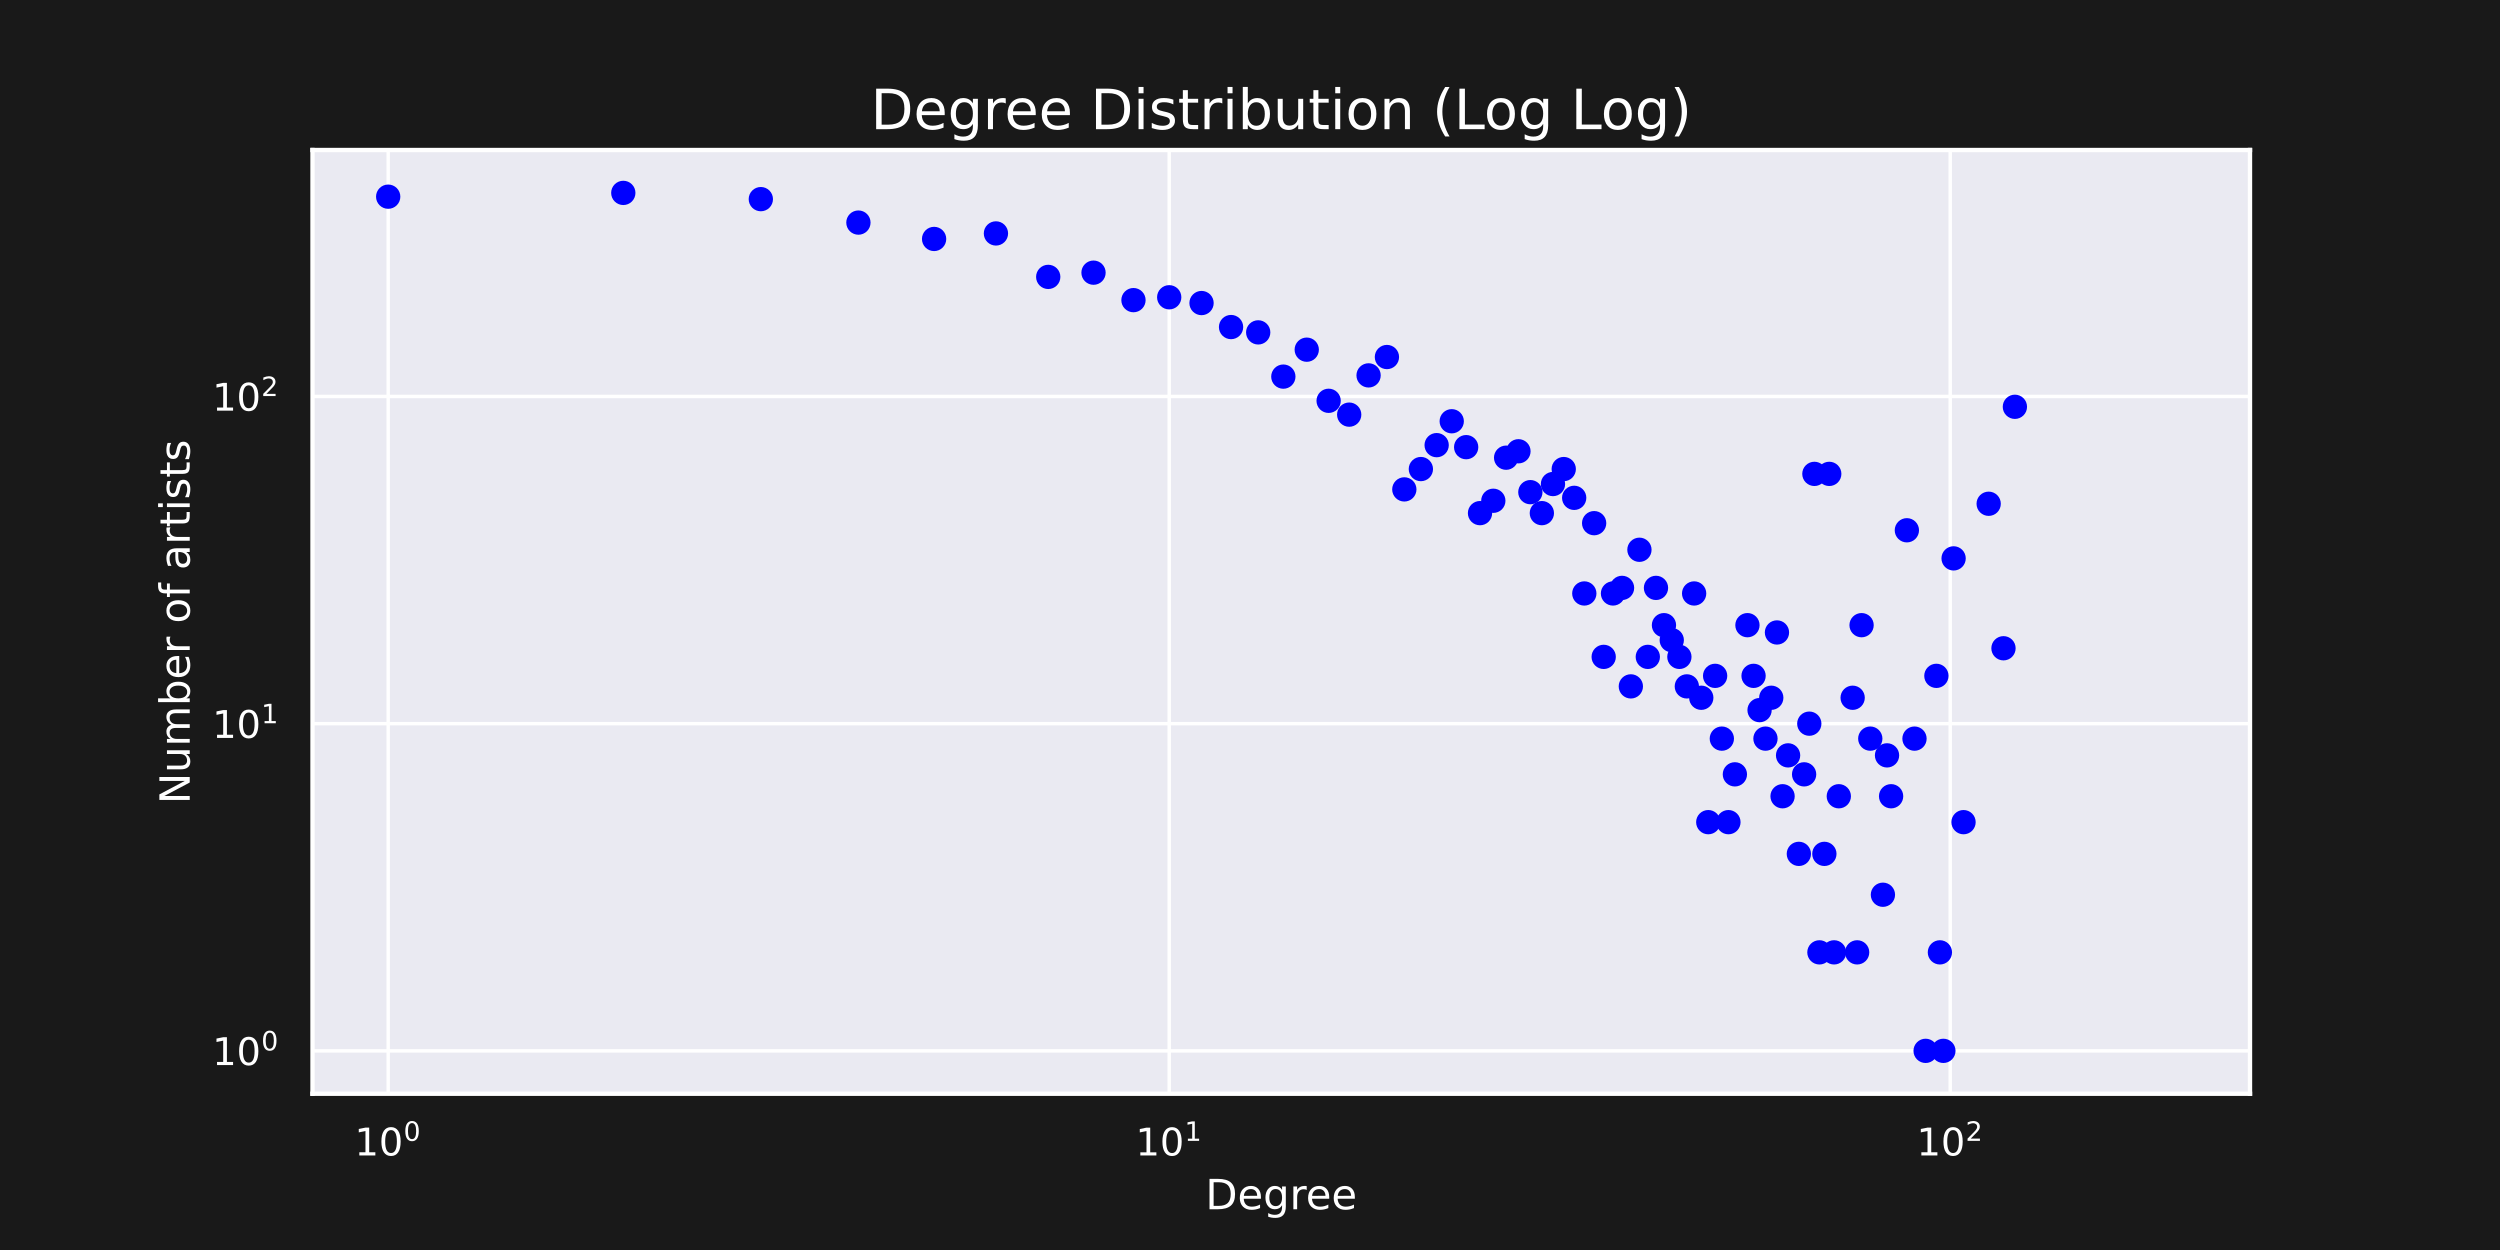
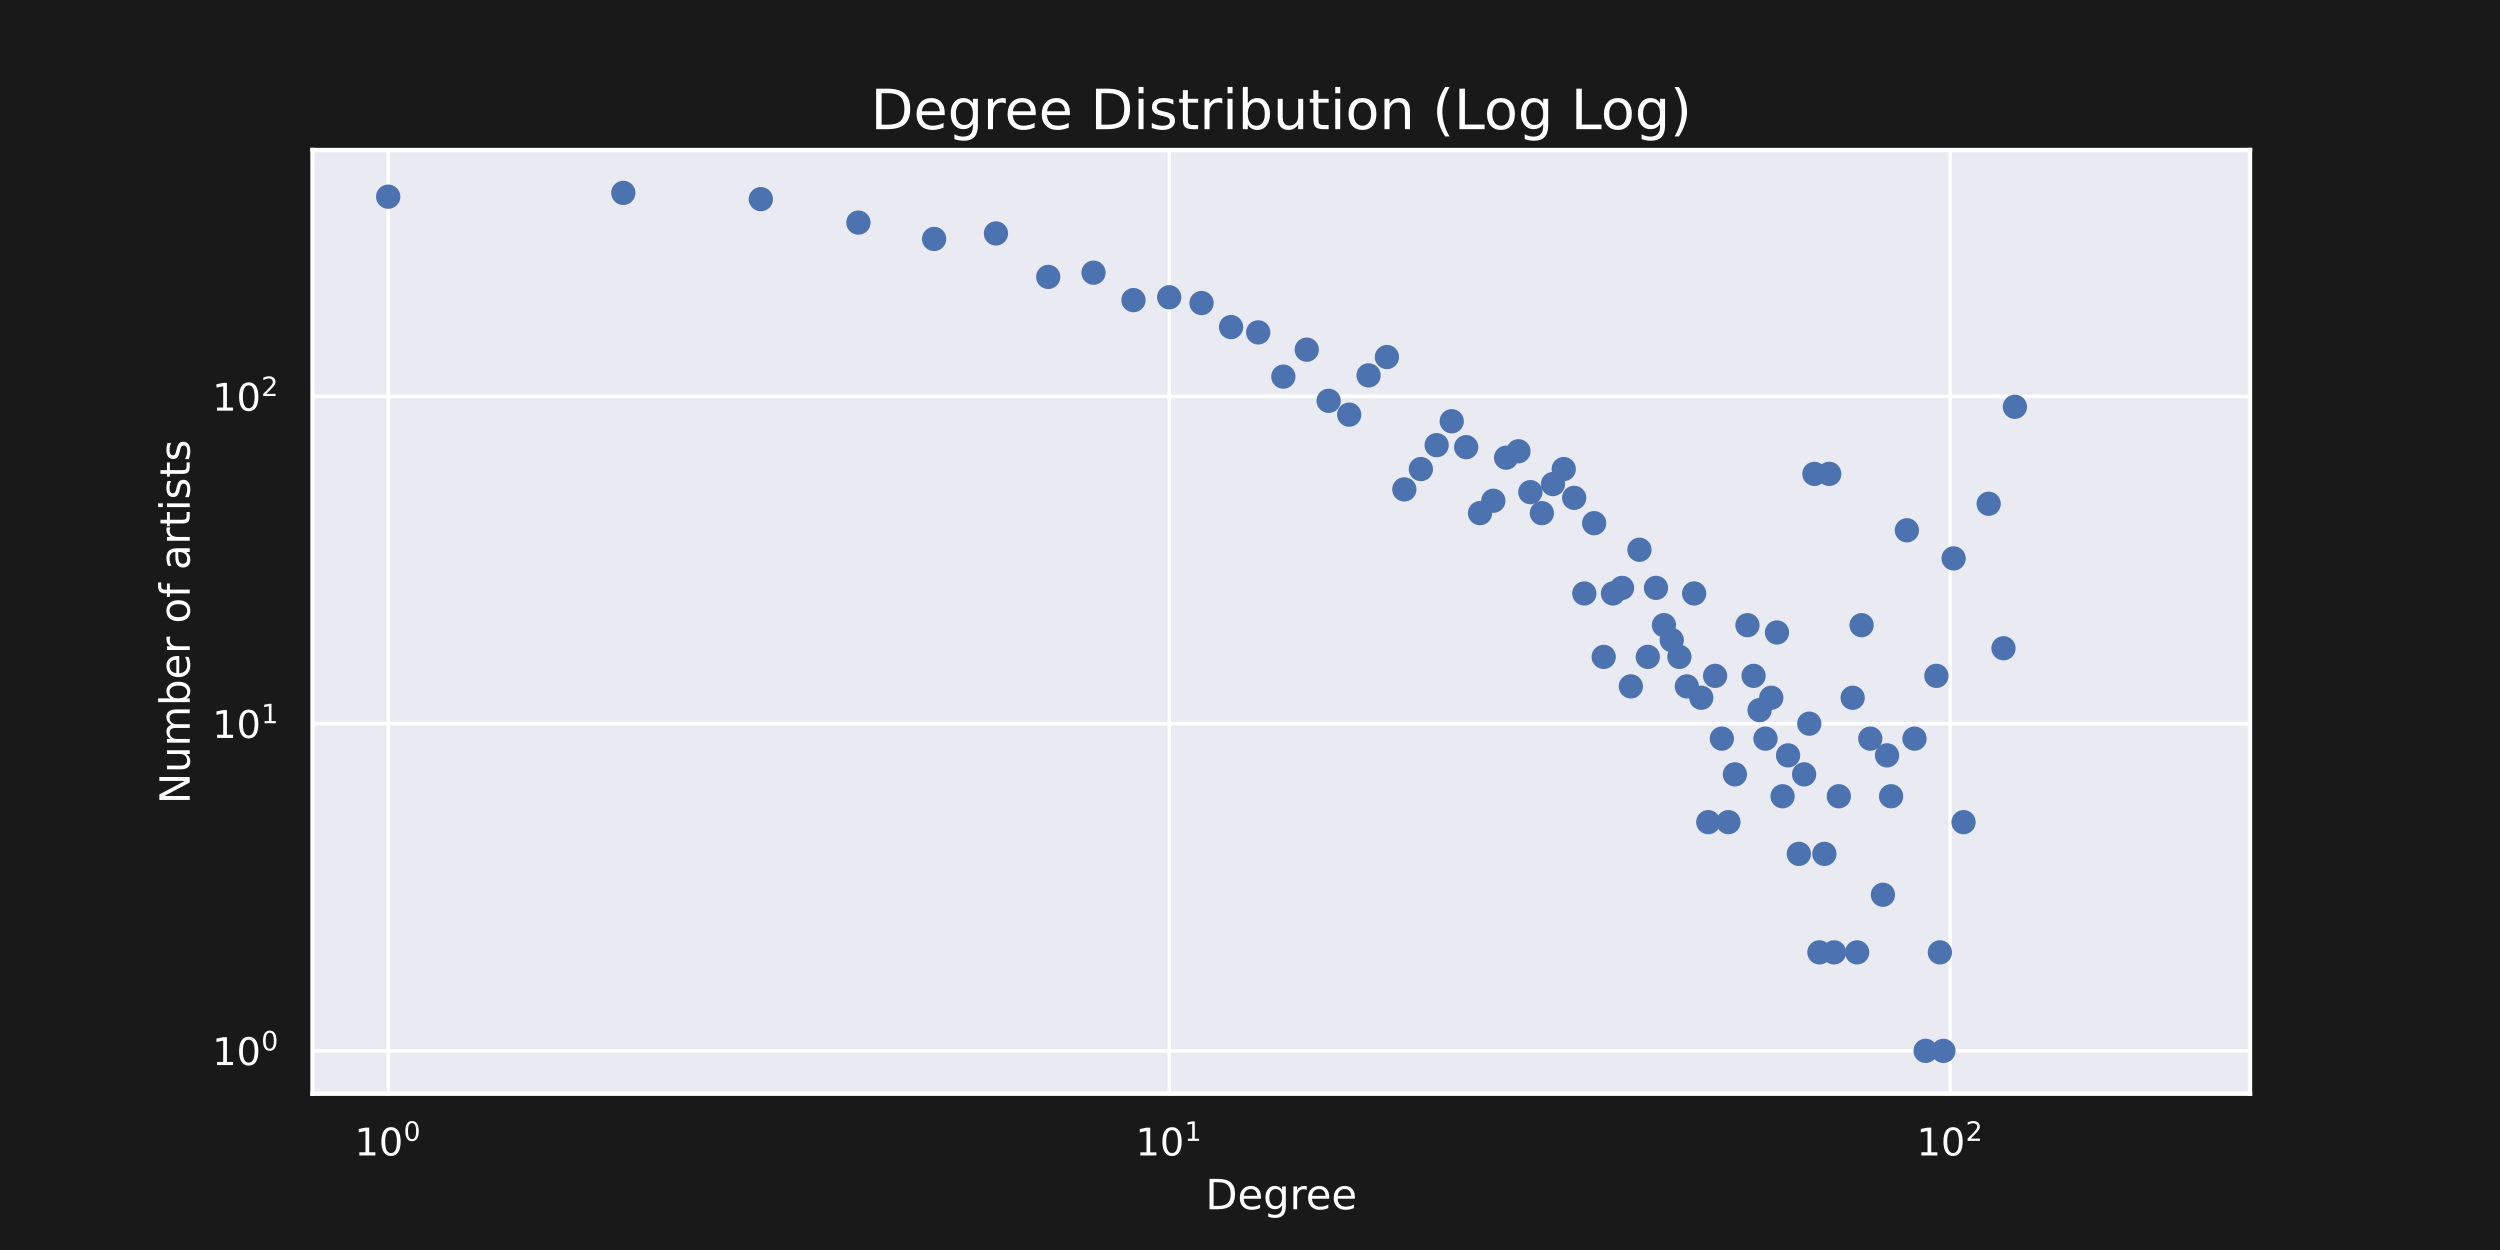
<svg xmlns="http://www.w3.org/2000/svg" xmlns:xlink="http://www.w3.org/1999/xlink" height="360pt" version="1.1" viewBox="0 0 720 360" width="720pt">
  <defs>
    <style type="text/css">*{stroke-linecap:butt;stroke-linejoin:round;}</style>
  </defs>
  <g id="figure_1">
    <g id="patch_1">
      <path d="M 0 360  L 720 360  L 720 0  L 0 0  z " style="fill:#191919;" />
    </g>
    <g id="axes_1">
      <g id="patch_2">
        <path d="M 90 315  L 648 315  L 648 43.2  L 90 43.2  z " style="fill:#eaeaf2;" />
      </g>
      <g id="matplotlib.axis_1">
        <g id="xtick_1">
          <g id="line2d_1">
-             <path clip-path="url(#pcf081d7324)" d="M 111.798 315  L 111.798 43.2  " style="fill:none;stroke:#ffffff;stroke-linecap:round;" />
+             <path clip-path="url(#pddfd1a7120)" d="M 111.798 315  L 111.798 43.2  " style="fill:none;stroke:#ffffff;stroke-linecap:round;" />
          </g>
          <g id="text_1">
            <g style="fill:#ffffff;" transform="translate(102.1184 332.8583)scale(0.11 -0.11)">
              <defs>
                <path d="M 12.406 8.297  L 28.516 8.297  L 28.516 63.922  L 10.984 60.406  L 10.984 69.391  L 28.422 72.906  L 38.281 72.906  L 38.281 8.297  L 54.391 8.297  L 54.391 0  L 12.406 0  z " id="DejaVuSans-49" />
                <path d="M 31.781 66.406  Q 24.172 66.406 20.328 58.906  Q 16.5 51.422 16.5 36.375  Q 16.5 21.391 20.328 13.891  Q 24.172 6.391 31.781 6.391  Q 39.453 6.391 43.281 13.891  Q 47.125 21.391 47.125 36.375  Q 47.125 51.422 43.281 58.906  Q 39.453 66.406 31.781 66.406  z M 31.781 74.219  Q 44.047 74.219 50.516 64.516  Q 56.984 54.828 56.984 36.375  Q 56.984 17.969 50.516 8.266  Q 44.047 -1.422 31.781 -1.422  Q 19.531 -1.422 13.062 8.266  Q 6.594 17.969 6.594 36.375  Q 6.594 54.828 13.062 64.516  Q 19.531 74.219 31.781 74.219  z " id="DejaVuSans-48" />
              </defs>
              <use transform="translate(0 0.765625)" xlink:href="#DejaVuSans-49" />
              <use transform="translate(63.62305 0.765625)" xlink:href="#DejaVuSans-48" />
              <use transform="translate(128.2031 39.04688)scale(0.7)" xlink:href="#DejaVuSans-48" />
            </g>
          </g>
        </g>
        <g id="xtick_2">
          <g id="line2d_2">
-             <path clip-path="url(#pcf081d7324)" d="M 336.733 315  L 336.733 43.2  " style="fill:none;stroke:#ffffff;stroke-linecap:round;" />
+             <path clip-path="url(#pddfd1a7120)" d="M 336.733 315  L 336.733 43.2  " style="fill:none;stroke:#ffffff;stroke-linecap:round;" />
          </g>
          <g id="text_2">
            <g style="fill:#ffffff;" transform="translate(327.0526 332.8583)scale(0.11 -0.11)">
              <use transform="translate(0 0.684375)" xlink:href="#DejaVuSans-49" />
              <use transform="translate(63.62305 0.684375)" xlink:href="#DejaVuSans-48" />
              <use transform="translate(128.2031 38.96563)scale(0.7)" xlink:href="#DejaVuSans-49" />
            </g>
          </g>
        </g>
        <g id="xtick_3">
          <g id="line2d_3">
-             <path clip-path="url(#pcf081d7324)" d="M 561.667 315  L 561.667 43.2  " style="fill:none;stroke:#ffffff;stroke-linecap:round;" />
+             <path clip-path="url(#pddfd1a7120)" d="M 561.667 315  L 561.667 43.2  " style="fill:none;stroke:#ffffff;stroke-linecap:round;" />
          </g>
          <g id="text_3">
            <g style="fill:#ffffff;" transform="translate(551.9868 332.8583)scale(0.11 -0.11)">
              <defs>
                <path d="M 19.188 8.297  L 53.609 8.297  L 53.609 0  L 7.328 0  L 7.328 8.297  Q 12.938 14.109 22.625 23.891  Q 32.328 33.688 34.812 36.531  Q 39.547 41.844 41.422 45.531  Q 43.312 49.219 43.312 52.781  Q 43.312 58.594 39.234 62.25  Q 35.156 65.922 28.609 65.922  Q 23.969 65.922 18.812 64.312  Q 13.672 62.703 7.812 59.422  L 7.812 69.391  Q 13.766 71.781 18.938 73  Q 24.125 74.219 28.422 74.219  Q 39.75 74.219 46.484 68.547  Q 53.219 62.891 53.219 53.422  Q 53.219 48.922 51.531 44.891  Q 49.859 40.875 45.406 35.406  Q 44.188 33.984 37.641 27.219  Q 31.109 20.453 19.188 8.297  z " id="DejaVuSans-50" />
              </defs>
              <use transform="translate(0 0.765625)" xlink:href="#DejaVuSans-49" />
              <use transform="translate(63.62305 0.765625)" xlink:href="#DejaVuSans-48" />
              <use transform="translate(128.2031 39.04688)scale(0.7)" xlink:href="#DejaVuSans-50" />
            </g>
          </g>
        </g>
        <g id="xtick_4" />
        <g id="xtick_5" />
        <g id="xtick_6" />
        <g id="xtick_7" />
        <g id="xtick_8" />
        <g id="xtick_9" />
        <g id="xtick_10" />
        <g id="xtick_11" />
        <g id="xtick_12" />
        <g id="xtick_13" />
        <g id="xtick_14" />
        <g id="xtick_15" />
        <g id="xtick_16" />
        <g id="xtick_17" />
        <g id="xtick_18" />
        <g id="xtick_19" />
        <g id="xtick_20" />
        <g id="xtick_21" />
        <g id="xtick_22" />
        <g id="text_4">
          <g style="fill:#ffffff;" transform="translate(347.1637 348.2641)scale(0.12 -0.12)">
            <defs>
              <path d="M 19.672 64.797  L 19.672 8.109  L 31.594 8.109  Q 46.688 8.109 53.688 14.938  Q 60.688 21.781 60.688 36.531  Q 60.688 51.172 53.688 57.984  Q 46.688 64.797 31.594 64.797  z M 9.812 72.906  L 30.078 72.906  Q 51.266 72.906 61.172 64.094  Q 71.094 55.281 71.094 36.531  Q 71.094 17.672 61.125 8.828  Q 51.172 0 30.078 0  L 9.812 0  z " id="DejaVuSans-68" />
              <path d="M 56.203 29.594  L 56.203 25.203  L 14.891 25.203  Q 15.484 15.922 20.484 11.062  Q 25.484 6.203 34.422 6.203  Q 39.594 6.203 44.453 7.469  Q 49.312 8.734 54.109 11.281  L 54.109 2.781  Q 49.266 0.734 44.188 -0.344  Q 39.109 -1.422 33.891 -1.422  Q 20.797 -1.422 13.156 6.188  Q 5.516 13.812 5.516 26.812  Q 5.516 40.234 12.766 48.109  Q 20.016 56 32.328 56  Q 43.359 56 49.781 48.891  Q 56.203 41.797 56.203 29.594  z M 47.219 32.234  Q 47.125 39.594 43.094 43.984  Q 39.062 48.391 32.422 48.391  Q 24.906 48.391 20.391 44.141  Q 15.875 39.891 15.188 32.172  z " id="DejaVuSans-101" />
              <path d="M 45.406 27.984  Q 45.406 37.75 41.375 43.109  Q 37.359 48.484 30.078 48.484  Q 22.859 48.484 18.828 43.109  Q 14.797 37.75 14.797 27.984  Q 14.797 18.266 18.828 12.891  Q 22.859 7.516 30.078 7.516  Q 37.359 7.516 41.375 12.891  Q 45.406 18.266 45.406 27.984  z M 54.391 6.781  Q 54.391 -7.172 48.188 -13.984  Q 42 -20.797 29.203 -20.797  Q 24.469 -20.797 20.266 -20.094  Q 16.062 -19.391 12.109 -17.922  L 12.109 -9.188  Q 16.062 -11.328 19.922 -12.344  Q 23.781 -13.375 27.781 -13.375  Q 36.625 -13.375 41.016 -8.766  Q 45.406 -4.156 45.406 5.172  L 45.406 9.625  Q 42.625 4.781 38.281 2.391  Q 33.938 0 27.875 0  Q 17.828 0 11.672 7.656  Q 5.516 15.328 5.516 27.984  Q 5.516 40.672 11.672 48.328  Q 17.828 56 27.875 56  Q 33.938 56 38.281 53.609  Q 42.625 51.219 45.406 46.391  L 45.406 54.688  L 54.391 54.688  z " id="DejaVuSans-103" />
              <path d="M 41.109 46.297  Q 39.594 47.172 37.812 47.578  Q 36.031 48 33.891 48  Q 26.266 48 22.188 43.047  Q 18.109 38.094 18.109 28.812  L 18.109 0  L 9.078 0  L 9.078 54.688  L 18.109 54.688  L 18.109 46.188  Q 20.953 51.172 25.484 53.578  Q 30.031 56 36.531 56  Q 37.453 56 38.578 55.875  Q 39.703 55.766 41.062 55.516  z " id="DejaVuSans-114" />
            </defs>
            <use xlink:href="#DejaVuSans-68" />
            <use x="77.002" xlink:href="#DejaVuSans-101" />
            <use x="138.525" xlink:href="#DejaVuSans-103" />
            <use x="202.002" xlink:href="#DejaVuSans-114" />
            <use x="240.865" xlink:href="#DejaVuSans-101" />
            <use x="302.389" xlink:href="#DejaVuSans-101" />
          </g>
        </g>
      </g>
      <g id="matplotlib.axis_2">
        <g id="ytick_1">
          <g id="line2d_4">
-             <path clip-path="url(#pcf081d7324)" d="M 90 302.645  L 648 302.645  " style="fill:none;stroke:#ffffff;stroke-linecap:round;" />
+             <path clip-path="url(#pddfd1a7120)" d="M 90 302.645  L 648 302.645  " style="fill:none;stroke:#ffffff;stroke-linecap:round;" />
          </g>
          <g id="text_5">
            <g style="fill:#ffffff;" transform="translate(61.14 306.8246)scale(0.11 -0.11)">
              <use transform="translate(0 0.765625)" xlink:href="#DejaVuSans-49" />
              <use transform="translate(63.62305 0.765625)" xlink:href="#DejaVuSans-48" />
              <use transform="translate(128.2031 39.04688)scale(0.7)" xlink:href="#DejaVuSans-48" />
            </g>
          </g>
        </g>
        <g id="ytick_2">
          <g id="line2d_5">
-             <path clip-path="url(#pcf081d7324)" d="M 90 208.416  L 648 208.416  " style="fill:none;stroke:#ffffff;stroke-linecap:round;" />
+             <path clip-path="url(#pddfd1a7120)" d="M 90 208.416  L 648 208.416  " style="fill:none;stroke:#ffffff;stroke-linecap:round;" />
          </g>
          <g id="text_6">
            <g style="fill:#ffffff;" transform="translate(61.14 212.5947)scale(0.11 -0.11)">
              <use transform="translate(0 0.684375)" xlink:href="#DejaVuSans-49" />
              <use transform="translate(63.62305 0.684375)" xlink:href="#DejaVuSans-48" />
              <use transform="translate(128.2031 38.96563)scale(0.7)" xlink:href="#DejaVuSans-49" />
            </g>
          </g>
        </g>
        <g id="ytick_3">
          <g id="line2d_6">
-             <path clip-path="url(#pcf081d7324)" d="M 90 114.186  L 648 114.186  " style="fill:none;stroke:#ffffff;stroke-linecap:round;" />
+             <path clip-path="url(#pddfd1a7120)" d="M 90 114.186  L 648 114.186  " style="fill:none;stroke:#ffffff;stroke-linecap:round;" />
          </g>
          <g id="text_7">
            <g style="fill:#ffffff;" transform="translate(61.14 118.3648)scale(0.11 -0.11)">
              <use transform="translate(0 0.765625)" xlink:href="#DejaVuSans-49" />
              <use transform="translate(63.62305 0.765625)" xlink:href="#DejaVuSans-48" />
              <use transform="translate(128.2031 39.04688)scale(0.7)" xlink:href="#DejaVuSans-50" />
            </g>
          </g>
        </g>
        <g id="ytick_4" />
        <g id="ytick_5" />
        <g id="ytick_6" />
        <g id="ytick_7" />
        <g id="ytick_8" />
        <g id="ytick_9" />
        <g id="ytick_10" />
        <g id="ytick_11" />
        <g id="ytick_12" />
        <g id="ytick_13" />
        <g id="ytick_14" />
        <g id="ytick_15" />
        <g id="ytick_16" />
        <g id="ytick_17" />
        <g id="ytick_18" />
        <g id="ytick_19" />
        <g id="ytick_20" />
        <g id="ytick_21" />
        <g id="ytick_22" />
        <g id="ytick_23" />
        <g id="ytick_24" />
        <g id="ytick_25" />
        <g id="text_8">
          <g style="fill:#ffffff;" transform="translate(54.64437 231.5662)rotate(-90)scale(0.12 -0.12)">
            <defs>
              <path d="M 9.812 72.906  L 23.094 72.906  L 55.422 11.922  L 55.422 72.906  L 64.984 72.906  L 64.984 0  L 51.703 0  L 19.391 60.984  L 19.391 0  L 9.812 0  z " id="DejaVuSans-78" />
              <path d="M 8.5 21.578  L 8.5 54.688  L 17.484 54.688  L 17.484 21.922  Q 17.484 14.156 20.5 10.266  Q 23.531 6.391 29.594 6.391  Q 36.859 6.391 41.078 11.031  Q 45.312 15.672 45.312 23.688  L 45.312 54.688  L 54.297 54.688  L 54.297 0  L 45.312 0  L 45.312 8.406  Q 42.047 3.422 37.719 1  Q 33.406 -1.422 27.688 -1.422  Q 18.266 -1.422 13.375 4.438  Q 8.5 10.297 8.5 21.578  z M 31.109 56  z " id="DejaVuSans-117" />
              <path d="M 52 44.188  Q 55.375 50.25 60.062 53.125  Q 64.75 56 71.094 56  Q 79.641 56 84.281 50.016  Q 88.922 44.047 88.922 33.016  L 88.922 0  L 79.891 0  L 79.891 32.719  Q 79.891 40.578 77.094 44.375  Q 74.312 48.188 68.609 48.188  Q 61.625 48.188 57.562 43.547  Q 53.516 38.922 53.516 30.906  L 53.516 0  L 44.484 0  L 44.484 32.719  Q 44.484 40.625 41.703 44.406  Q 38.922 48.188 33.109 48.188  Q 26.219 48.188 22.156 43.531  Q 18.109 38.875 18.109 30.906  L 18.109 0  L 9.078 0  L 9.078 54.688  L 18.109 54.688  L 18.109 46.188  Q 21.188 51.219 25.484 53.609  Q 29.781 56 35.688 56  Q 41.656 56 45.828 52.969  Q 50 49.953 52 44.188  z " id="DejaVuSans-109" />
              <path d="M 48.688 27.297  Q 48.688 37.203 44.609 42.844  Q 40.531 48.484 33.406 48.484  Q 26.266 48.484 22.188 42.844  Q 18.109 37.203 18.109 27.297  Q 18.109 17.391 22.188 11.75  Q 26.266 6.109 33.406 6.109  Q 40.531 6.109 44.609 11.75  Q 48.688 17.391 48.688 27.297  z M 18.109 46.391  Q 20.953 51.266 25.266 53.625  Q 29.594 56 35.594 56  Q 45.562 56 51.781 48.094  Q 58.016 40.188 58.016 27.297  Q 58.016 14.406 51.781 6.484  Q 45.562 -1.422 35.594 -1.422  Q 29.594 -1.422 25.266 0.953  Q 20.953 3.328 18.109 8.203  L 18.109 0  L 9.078 0  L 9.078 75.984  L 18.109 75.984  z " id="DejaVuSans-98" />
              <path id="DejaVuSans-32" />
              <path d="M 30.609 48.391  Q 23.391 48.391 19.188 42.75  Q 14.984 37.109 14.984 27.297  Q 14.984 17.484 19.156 11.844  Q 23.344 6.203 30.609 6.203  Q 37.797 6.203 41.984 11.859  Q 46.188 17.531 46.188 27.297  Q 46.188 37.016 41.984 42.703  Q 37.797 48.391 30.609 48.391  z M 30.609 56  Q 42.328 56 49.016 48.375  Q 55.719 40.766 55.719 27.297  Q 55.719 13.875 49.016 6.219  Q 42.328 -1.422 30.609 -1.422  Q 18.844 -1.422 12.172 6.219  Q 5.516 13.875 5.516 27.297  Q 5.516 40.766 12.172 48.375  Q 18.844 56 30.609 56  z " id="DejaVuSans-111" />
              <path d="M 37.109 75.984  L 37.109 68.5  L 28.516 68.5  Q 23.688 68.5 21.797 66.547  Q 19.922 64.594 19.922 59.516  L 19.922 54.688  L 34.719 54.688  L 34.719 47.703  L 19.922 47.703  L 19.922 0  L 10.891 0  L 10.891 47.703  L 2.297 47.703  L 2.297 54.688  L 10.891 54.688  L 10.891 58.5  Q 10.891 67.625 15.141 71.797  Q 19.391 75.984 28.609 75.984  z " id="DejaVuSans-102" />
              <path d="M 34.281 27.484  Q 23.391 27.484 19.188 25  Q 14.984 22.516 14.984 16.5  Q 14.984 11.719 18.141 8.906  Q 21.297 6.109 26.703 6.109  Q 34.188 6.109 38.703 11.406  Q 43.219 16.703 43.219 25.484  L 43.219 27.484  z M 52.203 31.203  L 52.203 0  L 43.219 0  L 43.219 8.297  Q 40.141 3.328 35.547 0.953  Q 30.953 -1.422 24.312 -1.422  Q 15.922 -1.422 10.953 3.297  Q 6 8.016 6 15.922  Q 6 25.141 12.172 29.828  Q 18.359 34.516 30.609 34.516  L 43.219 34.516  L 43.219 35.406  Q 43.219 41.609 39.141 45  Q 35.062 48.391 27.688 48.391  Q 23 48.391 18.547 47.266  Q 14.109 46.141 10.016 43.891  L 10.016 52.203  Q 14.938 54.109 19.578 55.047  Q 24.219 56 28.609 56  Q 40.484 56 46.344 49.844  Q 52.203 43.703 52.203 31.203  z " id="DejaVuSans-97" />
              <path d="M 18.312 70.219  L 18.312 54.688  L 36.812 54.688  L 36.812 47.703  L 18.312 47.703  L 18.312 18.016  Q 18.312 11.328 20.141 9.422  Q 21.969 7.516 27.594 7.516  L 36.812 7.516  L 36.812 0  L 27.594 0  Q 17.188 0 13.234 3.875  Q 9.281 7.766 9.281 18.016  L 9.281 47.703  L 2.688 47.703  L 2.688 54.688  L 9.281 54.688  L 9.281 70.219  z " id="DejaVuSans-116" />
              <path d="M 9.422 54.688  L 18.406 54.688  L 18.406 0  L 9.422 0  z M 9.422 75.984  L 18.406 75.984  L 18.406 64.594  L 9.422 64.594  z " id="DejaVuSans-105" />
              <path d="M 44.281 53.078  L 44.281 44.578  Q 40.484 46.531 36.375 47.5  Q 32.281 48.484 27.875 48.484  Q 21.188 48.484 17.844 46.438  Q 14.5 44.391 14.5 40.281  Q 14.5 37.156 16.891 35.375  Q 19.281 33.594 26.516 31.984  L 29.594 31.297  Q 39.156 29.25 43.188 25.516  Q 47.219 21.781 47.219 15.094  Q 47.219 7.469 41.188 3.016  Q 35.156 -1.422 24.609 -1.422  Q 20.219 -1.422 15.453 -0.562  Q 10.688 0.297 5.422 2  L 5.422 11.281  Q 10.406 8.688 15.234 7.391  Q 20.062 6.109 24.812 6.109  Q 31.156 6.109 34.562 8.281  Q 37.984 10.453 37.984 14.406  Q 37.984 18.062 35.516 20.016  Q 33.062 21.969 24.703 23.781  L 21.578 24.516  Q 13.234 26.266 9.516 29.906  Q 5.812 33.547 5.812 39.891  Q 5.812 47.609 11.281 51.797  Q 16.75 56 26.812 56  Q 31.781 56 36.172 55.266  Q 40.578 54.547 44.281 53.078  z " id="DejaVuSans-115" />
            </defs>
            <use xlink:href="#DejaVuSans-78" />
            <use x="74.805" xlink:href="#DejaVuSans-117" />
            <use x="138.184" xlink:href="#DejaVuSans-109" />
            <use x="235.596" xlink:href="#DejaVuSans-98" />
            <use x="299.072" xlink:href="#DejaVuSans-101" />
            <use x="360.596" xlink:href="#DejaVuSans-114" />
            <use x="401.709" xlink:href="#DejaVuSans-32" />
            <use x="433.496" xlink:href="#DejaVuSans-111" />
            <use x="494.678" xlink:href="#DejaVuSans-102" />
            <use x="529.883" xlink:href="#DejaVuSans-32" />
            <use x="561.67" xlink:href="#DejaVuSans-97" />
            <use x="622.949" xlink:href="#DejaVuSans-114" />
            <use x="664.062" xlink:href="#DejaVuSans-116" />
            <use x="703.271" xlink:href="#DejaVuSans-105" />
            <use x="731.055" xlink:href="#DejaVuSans-115" />
            <use x="783.154" xlink:href="#DejaVuSans-116" />
            <use x="822.363" xlink:href="#DejaVuSans-115" />
          </g>
        </g>
      </g>
      <g id="PathCollection_1">
        <defs>
-           <path d="M 0 3  C 0.796 3 1.559 2.684 2.121 2.121  C 2.684 1.559 3 0.796 3 0  C 3 -0.796 2.684 -1.559 2.121 -2.121  C 1.559 -2.684 0.796 -3 0 -3  C -0.796 -3 -1.559 -2.684 -2.121 -2.121  C -2.684 -1.559 -3 -0.796 -3 0  C -3 0.796 -2.684 1.559 -2.121 2.121  C -1.559 2.684 -0.796 3 0 3  z " id="m3ece97c2aa" style="stroke:#0000ff;" />
+           <path d="M 0 3  C 0.796 3 1.559 2.684 2.121 2.121  C 2.684 1.559 3 0.796 3 0  C 3 -0.796 2.684 -1.559 2.121 -2.121  C 1.559 -2.684 0.796 -3 0 -3  C -0.796 -3 -1.559 -2.684 -2.121 -2.121  C -2.684 -1.559 -3 -0.796 -3 0  C -3 0.796 -2.684 1.559 -2.121 2.121  C -1.559 2.684 -0.796 3 0 3  z " id="m30f26ce416" style="stroke:#4c72b0;" />
        </defs>
-         <g clip-path="url(#pcf081d7324)">
-           <use style="fill:#0000ff;stroke:#0000ff;" x="111.798" xlink:href="#m3ece97c2aa" y="56.643" />
-           <use style="fill:#0000ff;stroke:#0000ff;" x="179.51" xlink:href="#m3ece97c2aa" y="55.555" />
-           <use style="fill:#0000ff;stroke:#0000ff;" x="219.119" xlink:href="#m3ece97c2aa" y="57.351" />
-           <use style="fill:#0000ff;stroke:#0000ff;" x="247.222" xlink:href="#m3ece97c2aa" y="64.105" />
-           <use style="fill:#0000ff;stroke:#0000ff;" x="269.021" xlink:href="#m3ece97c2aa" y="68.819" />
-           <use style="fill:#0000ff;stroke:#0000ff;" x="286.831" xlink:href="#m3ece97c2aa" y="67.23" />
-           <use style="fill:#0000ff;stroke:#0000ff;" x="301.89" xlink:href="#m3ece97c2aa" y="79.746" />
-           <use style="fill:#0000ff;stroke:#0000ff;" x="314.934" xlink:href="#m3ece97c2aa" y="78.529" />
-           <use style="fill:#0000ff;stroke:#0000ff;" x="326.44" xlink:href="#m3ece97c2aa" y="86.438" />
-           <use style="fill:#0000ff;stroke:#0000ff;" x="336.733" xlink:href="#m3ece97c2aa" y="85.616" />
-           <use style="fill:#0000ff;stroke:#0000ff;" x="346.043" xlink:href="#m3ece97c2aa" y="87.278" />
-           <use style="fill:#0000ff;stroke:#0000ff;" x="354.543" xlink:href="#m3ece97c2aa" y="94.191" />
-           <use style="fill:#0000ff;stroke:#0000ff;" x="362.362" xlink:href="#m3ece97c2aa" y="95.726" />
-           <use style="fill:#0000ff;stroke:#0000ff;" x="369.602" xlink:href="#m3ece97c2aa" y="108.466" />
-           <use style="fill:#0000ff;stroke:#0000ff;" x="376.342" xlink:href="#m3ece97c2aa" y="100.709" />
-           <use style="fill:#0000ff;stroke:#0000ff;" x="382.646" xlink:href="#m3ece97c2aa" y="115.432" />
-           <use style="fill:#0000ff;stroke:#0000ff;" x="388.568" xlink:href="#m3ece97c2aa" y="119.417" />
-           <use style="fill:#0000ff;stroke:#0000ff;" x="394.152" xlink:href="#m3ece97c2aa" y="108.112" />
-           <use style="fill:#0000ff;stroke:#0000ff;" x="399.434" xlink:href="#m3ece97c2aa" y="102.824" />
-           <use style="fill:#0000ff;stroke:#0000ff;" x="404.445" xlink:href="#m3ece97c2aa" y="140.947" />
-           <use style="fill:#0000ff;stroke:#0000ff;" x="409.211" xlink:href="#m3ece97c2aa" y="135.09" />
-           <use style="fill:#0000ff;stroke:#0000ff;" x="413.755" xlink:href="#m3ece97c2aa" y="128.202" />
-           <use style="fill:#0000ff;stroke:#0000ff;" x="418.098" xlink:href="#m3ece97c2aa" y="121.321" />
-           <use style="fill:#0000ff;stroke:#0000ff;" x="422.255" xlink:href="#m3ece97c2aa" y="128.782" />
-           <use style="fill:#0000ff;stroke:#0000ff;" x="426.243" xlink:href="#m3ece97c2aa" y="147.783" />
-           <use style="fill:#0000ff;stroke:#0000ff;" x="430.074" xlink:href="#m3ece97c2aa" y="144.222" />
-           <use style="fill:#0000ff;stroke:#0000ff;" x="433.761" xlink:href="#m3ece97c2aa" y="131.815" />
-           <use style="fill:#0000ff;stroke:#0000ff;" x="437.314" xlink:href="#m3ece97c2aa" y="129.968" />
-           <use style="fill:#0000ff;stroke:#0000ff;" x="440.742" xlink:href="#m3ece97c2aa" y="141.741" />
-           <use style="fill:#0000ff;stroke:#0000ff;" x="444.053" xlink:href="#m3ece97c2aa" y="147.783" />
-           <use style="fill:#0000ff;stroke:#0000ff;" x="447.257" xlink:href="#m3ece97c2aa" y="139.402" />
-           <use style="fill:#0000ff;stroke:#0000ff;" x="450.358" xlink:href="#m3ece97c2aa" y="135.09" />
-           <use style="fill:#0000ff;stroke:#0000ff;" x="453.364" xlink:href="#m3ece97c2aa" y="143.378" />
-           <use style="fill:#0000ff;stroke:#0000ff;" x="456.28" xlink:href="#m3ece97c2aa" y="170.918" />
-           <use style="fill:#0000ff;stroke:#0000ff;" x="459.112" xlink:href="#m3ece97c2aa" y="150.673" />
-           <use style="fill:#0000ff;stroke:#0000ff;" x="461.864" xlink:href="#m3ece97c2aa" y="189.181" />
-           <use style="fill:#0000ff;stroke:#0000ff;" x="464.541" xlink:href="#m3ece97c2aa" y="170.918" />
-           <use style="fill:#0000ff;stroke:#0000ff;" x="467.146" xlink:href="#m3ece97c2aa" y="169.313" />
-           <use style="fill:#0000ff;stroke:#0000ff;" x="469.683" xlink:href="#m3ece97c2aa" y="197.679" />
-           <use style="fill:#0000ff;stroke:#0000ff;" x="472.156" xlink:href="#m3ece97c2aa" y="158.334" />
-           <use style="fill:#0000ff;stroke:#0000ff;" x="474.569" xlink:href="#m3ece97c2aa" y="189.181" />
-           <use style="fill:#0000ff;stroke:#0000ff;" x="476.923" xlink:href="#m3ece97c2aa" y="169.313" />
-           <use style="fill:#0000ff;stroke:#0000ff;" x="479.221" xlink:href="#m3ece97c2aa" y="180.05" />
-           <use style="fill:#0000ff;stroke:#0000ff;" x="481.467" xlink:href="#m3ece97c2aa" y="184.361" />
-           <use style="fill:#0000ff;stroke:#0000ff;" x="483.662" xlink:href="#m3ece97c2aa" y="189.181" />
-           <use style="fill:#0000ff;stroke:#0000ff;" x="485.809" xlink:href="#m3ece97c2aa" y="197.679" />
-           <use style="fill:#0000ff;stroke:#0000ff;" x="487.91" xlink:href="#m3ece97c2aa" y="170.918" />
-           <use style="fill:#0000ff;stroke:#0000ff;" x="489.967" xlink:href="#m3ece97c2aa" y="200.954" />
-           <use style="fill:#0000ff;stroke:#0000ff;" x="491.981" xlink:href="#m3ece97c2aa" y="236.782" />
-           <use style="fill:#0000ff;stroke:#0000ff;" x="493.955" xlink:href="#m3ece97c2aa" y="194.646" />
-           <use style="fill:#0000ff;stroke:#0000ff;" x="495.889" xlink:href="#m3ece97c2aa" y="212.727" />
-           <use style="fill:#0000ff;stroke:#0000ff;" x="497.786" xlink:href="#m3ece97c2aa" y="236.782" />
-           <use style="fill:#0000ff;stroke:#0000ff;" x="499.647" xlink:href="#m3ece97c2aa" y="223.012" />
-           <use style="fill:#0000ff;stroke:#0000ff;" x="503.265" xlink:href="#m3ece97c2aa" y="180.05" />
-           <use style="fill:#0000ff;stroke:#0000ff;" x="505.026" xlink:href="#m3ece97c2aa" y="194.646" />
-           <use style="fill:#0000ff;stroke:#0000ff;" x="506.755" xlink:href="#m3ece97c2aa" y="204.515" />
-           <use style="fill:#0000ff;stroke:#0000ff;" x="508.454" xlink:href="#m3ece97c2aa" y="212.727" />
-           <use style="fill:#0000ff;stroke:#0000ff;" x="510.124" xlink:href="#m3ece97c2aa" y="200.954" />
-           <use style="fill:#0000ff;stroke:#0000ff;" x="511.765" xlink:href="#m3ece97c2aa" y="182.149" />
-           <use style="fill:#0000ff;stroke:#0000ff;" x="513.38" xlink:href="#m3ece97c2aa" y="229.32" />
-           <use style="fill:#0000ff;stroke:#0000ff;" x="514.969" xlink:href="#m3ece97c2aa" y="217.547" />
-           <use style="fill:#0000ff;stroke:#0000ff;" x="518.07" xlink:href="#m3ece97c2aa" y="245.913" />
-           <use style="fill:#0000ff;stroke:#0000ff;" x="519.585" xlink:href="#m3ece97c2aa" y="223.012" />
-           <use style="fill:#0000ff;stroke:#0000ff;" x="521.076" xlink:href="#m3ece97c2aa" y="208.416" />
-           <use style="fill:#0000ff;stroke:#0000ff;" x="522.545" xlink:href="#m3ece97c2aa" y="136.478" />
-           <use style="fill:#0000ff;stroke:#0000ff;" x="523.992" xlink:href="#m3ece97c2aa" y="274.279" />
-           <use style="fill:#0000ff;stroke:#0000ff;" x="525.418" xlink:href="#m3ece97c2aa" y="245.913" />
-           <use style="fill:#0000ff;stroke:#0000ff;" x="526.824" xlink:href="#m3ece97c2aa" y="136.478" />
-           <use style="fill:#0000ff;stroke:#0000ff;" x="528.21" xlink:href="#m3ece97c2aa" y="274.279" />
-           <use style="fill:#0000ff;stroke:#0000ff;" x="529.576" xlink:href="#m3ece97c2aa" y="229.32" />
-           <use style="fill:#0000ff;stroke:#0000ff;" x="533.564" xlink:href="#m3ece97c2aa" y="200.954" />
-           <use style="fill:#0000ff;stroke:#0000ff;" x="534.858" xlink:href="#m3ece97c2aa" y="274.279" />
-           <use style="fill:#0000ff;stroke:#0000ff;" x="536.135" xlink:href="#m3ece97c2aa" y="180.05" />
-           <use style="fill:#0000ff;stroke:#0000ff;" x="538.64" xlink:href="#m3ece97c2aa" y="212.727" />
-           <use style="fill:#0000ff;stroke:#0000ff;" x="542.281" xlink:href="#m3ece97c2aa" y="257.686" />
-           <use style="fill:#0000ff;stroke:#0000ff;" x="543.465" xlink:href="#m3ece97c2aa" y="217.547" />
-           <use style="fill:#0000ff;stroke:#0000ff;" x="544.635" xlink:href="#m3ece97c2aa" y="229.32" />
-           <use style="fill:#0000ff;stroke:#0000ff;" x="549.179" xlink:href="#m3ece97c2aa" y="152.72" />
-           <use style="fill:#0000ff;stroke:#0000ff;" x="551.374" xlink:href="#m3ece97c2aa" y="212.727" />
-           <use style="fill:#0000ff;stroke:#0000ff;" x="554.578" xlink:href="#m3ece97c2aa" y="302.645" />
-           <use style="fill:#0000ff;stroke:#0000ff;" x="557.679" xlink:href="#m3ece97c2aa" y="194.646" />
-           <use style="fill:#0000ff;stroke:#0000ff;" x="558.691" xlink:href="#m3ece97c2aa" y="274.279" />
-           <use style="fill:#0000ff;stroke:#0000ff;" x="559.693" xlink:href="#m3ece97c2aa" y="302.645" />
-           <use style="fill:#0000ff;stroke:#0000ff;" x="562.639" xlink:href="#m3ece97c2aa" y="160.815" />
-           <use style="fill:#0000ff;stroke:#0000ff;" x="565.498" xlink:href="#m3ece97c2aa" y="236.782" />
-           <use style="fill:#0000ff;stroke:#0000ff;" x="572.738" xlink:href="#m3ece97c2aa" y="145.084" />
-           <use style="fill:#0000ff;stroke:#0000ff;" x="577.004" xlink:href="#m3ece97c2aa" y="186.7" />
-           <use style="fill:#0000ff;stroke:#0000ff;" x="580.288" xlink:href="#m3ece97c2aa" y="117.156" />
+         <g clip-path="url(#pddfd1a7120)">
+           <use style="fill:#4c72b0;stroke:#4c72b0;" x="111.798" xlink:href="#m30f26ce416" y="56.643" />
+           <use style="fill:#4c72b0;stroke:#4c72b0;" x="179.51" xlink:href="#m30f26ce416" y="55.555" />
+           <use style="fill:#4c72b0;stroke:#4c72b0;" x="219.119" xlink:href="#m30f26ce416" y="57.351" />
+           <use style="fill:#4c72b0;stroke:#4c72b0;" x="247.222" xlink:href="#m30f26ce416" y="64.105" />
+           <use style="fill:#4c72b0;stroke:#4c72b0;" x="269.021" xlink:href="#m30f26ce416" y="68.819" />
+           <use style="fill:#4c72b0;stroke:#4c72b0;" x="286.831" xlink:href="#m30f26ce416" y="67.23" />
+           <use style="fill:#4c72b0;stroke:#4c72b0;" x="301.89" xlink:href="#m30f26ce416" y="79.746" />
+           <use style="fill:#4c72b0;stroke:#4c72b0;" x="314.934" xlink:href="#m30f26ce416" y="78.529" />
+           <use style="fill:#4c72b0;stroke:#4c72b0;" x="326.44" xlink:href="#m30f26ce416" y="86.438" />
+           <use style="fill:#4c72b0;stroke:#4c72b0;" x="336.733" xlink:href="#m30f26ce416" y="85.616" />
+           <use style="fill:#4c72b0;stroke:#4c72b0;" x="346.043" xlink:href="#m30f26ce416" y="87.278" />
+           <use style="fill:#4c72b0;stroke:#4c72b0;" x="354.543" xlink:href="#m30f26ce416" y="94.191" />
+           <use style="fill:#4c72b0;stroke:#4c72b0;" x="362.362" xlink:href="#m30f26ce416" y="95.726" />
+           <use style="fill:#4c72b0;stroke:#4c72b0;" x="369.602" xlink:href="#m30f26ce416" y="108.466" />
+           <use style="fill:#4c72b0;stroke:#4c72b0;" x="376.342" xlink:href="#m30f26ce416" y="100.709" />
+           <use style="fill:#4c72b0;stroke:#4c72b0;" x="382.646" xlink:href="#m30f26ce416" y="115.432" />
+           <use style="fill:#4c72b0;stroke:#4c72b0;" x="388.568" xlink:href="#m30f26ce416" y="119.417" />
+           <use style="fill:#4c72b0;stroke:#4c72b0;" x="394.152" xlink:href="#m30f26ce416" y="108.112" />
+           <use style="fill:#4c72b0;stroke:#4c72b0;" x="399.434" xlink:href="#m30f26ce416" y="102.824" />
+           <use style="fill:#4c72b0;stroke:#4c72b0;" x="404.445" xlink:href="#m30f26ce416" y="140.947" />
+           <use style="fill:#4c72b0;stroke:#4c72b0;" x="409.211" xlink:href="#m30f26ce416" y="135.09" />
+           <use style="fill:#4c72b0;stroke:#4c72b0;" x="413.755" xlink:href="#m30f26ce416" y="128.202" />
+           <use style="fill:#4c72b0;stroke:#4c72b0;" x="418.098" xlink:href="#m30f26ce416" y="121.321" />
+           <use style="fill:#4c72b0;stroke:#4c72b0;" x="422.255" xlink:href="#m30f26ce416" y="128.782" />
+           <use style="fill:#4c72b0;stroke:#4c72b0;" x="426.243" xlink:href="#m30f26ce416" y="147.783" />
+           <use style="fill:#4c72b0;stroke:#4c72b0;" x="430.074" xlink:href="#m30f26ce416" y="144.222" />
+           <use style="fill:#4c72b0;stroke:#4c72b0;" x="433.761" xlink:href="#m30f26ce416" y="131.815" />
+           <use style="fill:#4c72b0;stroke:#4c72b0;" x="437.314" xlink:href="#m30f26ce416" y="129.968" />
+           <use style="fill:#4c72b0;stroke:#4c72b0;" x="440.742" xlink:href="#m30f26ce416" y="141.741" />
+           <use style="fill:#4c72b0;stroke:#4c72b0;" x="444.053" xlink:href="#m30f26ce416" y="147.783" />
+           <use style="fill:#4c72b0;stroke:#4c72b0;" x="447.257" xlink:href="#m30f26ce416" y="139.402" />
+           <use style="fill:#4c72b0;stroke:#4c72b0;" x="450.358" xlink:href="#m30f26ce416" y="135.09" />
+           <use style="fill:#4c72b0;stroke:#4c72b0;" x="453.364" xlink:href="#m30f26ce416" y="143.378" />
+           <use style="fill:#4c72b0;stroke:#4c72b0;" x="456.28" xlink:href="#m30f26ce416" y="170.918" />
+           <use style="fill:#4c72b0;stroke:#4c72b0;" x="459.112" xlink:href="#m30f26ce416" y="150.673" />
+           <use style="fill:#4c72b0;stroke:#4c72b0;" x="461.864" xlink:href="#m30f26ce416" y="189.181" />
+           <use style="fill:#4c72b0;stroke:#4c72b0;" x="464.541" xlink:href="#m30f26ce416" y="170.918" />
+           <use style="fill:#4c72b0;stroke:#4c72b0;" x="467.146" xlink:href="#m30f26ce416" y="169.313" />
+           <use style="fill:#4c72b0;stroke:#4c72b0;" x="469.683" xlink:href="#m30f26ce416" y="197.679" />
+           <use style="fill:#4c72b0;stroke:#4c72b0;" x="472.156" xlink:href="#m30f26ce416" y="158.334" />
+           <use style="fill:#4c72b0;stroke:#4c72b0;" x="474.569" xlink:href="#m30f26ce416" y="189.181" />
+           <use style="fill:#4c72b0;stroke:#4c72b0;" x="476.923" xlink:href="#m30f26ce416" y="169.313" />
+           <use style="fill:#4c72b0;stroke:#4c72b0;" x="479.221" xlink:href="#m30f26ce416" y="180.05" />
+           <use style="fill:#4c72b0;stroke:#4c72b0;" x="481.467" xlink:href="#m30f26ce416" y="184.361" />
+           <use style="fill:#4c72b0;stroke:#4c72b0;" x="483.662" xlink:href="#m30f26ce416" y="189.181" />
+           <use style="fill:#4c72b0;stroke:#4c72b0;" x="485.809" xlink:href="#m30f26ce416" y="197.679" />
+           <use style="fill:#4c72b0;stroke:#4c72b0;" x="487.91" xlink:href="#m30f26ce416" y="170.918" />
+           <use style="fill:#4c72b0;stroke:#4c72b0;" x="489.967" xlink:href="#m30f26ce416" y="200.954" />
+           <use style="fill:#4c72b0;stroke:#4c72b0;" x="491.981" xlink:href="#m30f26ce416" y="236.782" />
+           <use style="fill:#4c72b0;stroke:#4c72b0;" x="493.955" xlink:href="#m30f26ce416" y="194.646" />
+           <use style="fill:#4c72b0;stroke:#4c72b0;" x="495.889" xlink:href="#m30f26ce416" y="212.727" />
+           <use style="fill:#4c72b0;stroke:#4c72b0;" x="497.786" xlink:href="#m30f26ce416" y="236.782" />
+           <use style="fill:#4c72b0;stroke:#4c72b0;" x="499.647" xlink:href="#m30f26ce416" y="223.012" />
+           <use style="fill:#4c72b0;stroke:#4c72b0;" x="503.265" xlink:href="#m30f26ce416" y="180.05" />
+           <use style="fill:#4c72b0;stroke:#4c72b0;" x="505.026" xlink:href="#m30f26ce416" y="194.646" />
+           <use style="fill:#4c72b0;stroke:#4c72b0;" x="506.755" xlink:href="#m30f26ce416" y="204.515" />
+           <use style="fill:#4c72b0;stroke:#4c72b0;" x="508.454" xlink:href="#m30f26ce416" y="212.727" />
+           <use style="fill:#4c72b0;stroke:#4c72b0;" x="510.124" xlink:href="#m30f26ce416" y="200.954" />
+           <use style="fill:#4c72b0;stroke:#4c72b0;" x="511.765" xlink:href="#m30f26ce416" y="182.149" />
+           <use style="fill:#4c72b0;stroke:#4c72b0;" x="513.38" xlink:href="#m30f26ce416" y="229.32" />
+           <use style="fill:#4c72b0;stroke:#4c72b0;" x="514.969" xlink:href="#m30f26ce416" y="217.547" />
+           <use style="fill:#4c72b0;stroke:#4c72b0;" x="518.07" xlink:href="#m30f26ce416" y="245.913" />
+           <use style="fill:#4c72b0;stroke:#4c72b0;" x="519.585" xlink:href="#m30f26ce416" y="223.012" />
+           <use style="fill:#4c72b0;stroke:#4c72b0;" x="521.076" xlink:href="#m30f26ce416" y="208.416" />
+           <use style="fill:#4c72b0;stroke:#4c72b0;" x="522.545" xlink:href="#m30f26ce416" y="136.478" />
+           <use style="fill:#4c72b0;stroke:#4c72b0;" x="523.992" xlink:href="#m30f26ce416" y="274.279" />
+           <use style="fill:#4c72b0;stroke:#4c72b0;" x="525.418" xlink:href="#m30f26ce416" y="245.913" />
+           <use style="fill:#4c72b0;stroke:#4c72b0;" x="526.824" xlink:href="#m30f26ce416" y="136.478" />
+           <use style="fill:#4c72b0;stroke:#4c72b0;" x="528.21" xlink:href="#m30f26ce416" y="274.279" />
+           <use style="fill:#4c72b0;stroke:#4c72b0;" x="529.576" xlink:href="#m30f26ce416" y="229.32" />
+           <use style="fill:#4c72b0;stroke:#4c72b0;" x="533.564" xlink:href="#m30f26ce416" y="200.954" />
+           <use style="fill:#4c72b0;stroke:#4c72b0;" x="534.858" xlink:href="#m30f26ce416" y="274.279" />
+           <use style="fill:#4c72b0;stroke:#4c72b0;" x="536.135" xlink:href="#m30f26ce416" y="180.05" />
+           <use style="fill:#4c72b0;stroke:#4c72b0;" x="538.64" xlink:href="#m30f26ce416" y="212.727" />
+           <use style="fill:#4c72b0;stroke:#4c72b0;" x="542.281" xlink:href="#m30f26ce416" y="257.686" />
+           <use style="fill:#4c72b0;stroke:#4c72b0;" x="543.465" xlink:href="#m30f26ce416" y="217.547" />
+           <use style="fill:#4c72b0;stroke:#4c72b0;" x="544.635" xlink:href="#m30f26ce416" y="229.32" />
+           <use style="fill:#4c72b0;stroke:#4c72b0;" x="549.179" xlink:href="#m30f26ce416" y="152.72" />
+           <use style="fill:#4c72b0;stroke:#4c72b0;" x="551.374" xlink:href="#m30f26ce416" y="212.727" />
+           <use style="fill:#4c72b0;stroke:#4c72b0;" x="554.578" xlink:href="#m30f26ce416" y="302.645" />
+           <use style="fill:#4c72b0;stroke:#4c72b0;" x="557.679" xlink:href="#m30f26ce416" y="194.646" />
+           <use style="fill:#4c72b0;stroke:#4c72b0;" x="558.691" xlink:href="#m30f26ce416" y="274.279" />
+           <use style="fill:#4c72b0;stroke:#4c72b0;" x="559.693" xlink:href="#m30f26ce416" y="302.645" />
+           <use style="fill:#4c72b0;stroke:#4c72b0;" x="562.639" xlink:href="#m30f26ce416" y="160.815" />
+           <use style="fill:#4c72b0;stroke:#4c72b0;" x="565.498" xlink:href="#m30f26ce416" y="236.782" />
+           <use style="fill:#4c72b0;stroke:#4c72b0;" x="572.738" xlink:href="#m30f26ce416" y="145.084" />
+           <use style="fill:#4c72b0;stroke:#4c72b0;" x="577.004" xlink:href="#m30f26ce416" y="186.7" />
+           <use style="fill:#4c72b0;stroke:#4c72b0;" x="580.288" xlink:href="#m30f26ce416" y="117.156" />
        </g>
      </g>
      <g id="patch_3">
        <path d="M 90 315  L 90 43.2  " style="fill:none;stroke:#ffffff;stroke-linecap:square;stroke-linejoin:miter;stroke-width:1.25;" />
      </g>
      <g id="patch_4">
        <path d="M 648 315  L 648 43.2  " style="fill:none;stroke:#ffffff;stroke-linecap:square;stroke-linejoin:miter;stroke-width:1.25;" />
      </g>
      <g id="patch_5">
        <path d="M 90 315  L 648 315  " style="fill:none;stroke:#ffffff;stroke-linecap:square;stroke-linejoin:miter;stroke-width:1.25;" />
      </g>
      <g id="patch_6">
        <path d="M 90 43.2  L 648 43.2  " style="fill:none;stroke:#ffffff;stroke-linecap:square;stroke-linejoin:miter;stroke-width:1.25;" />
      </g>
      <g id="text_9">
        <g style="fill:#ffffff;" transform="translate(250.7625 37.2)scale(0.16 -0.16)">
          <defs>
            <path d="M 54.891 33.016  L 54.891 0  L 45.906 0  L 45.906 32.719  Q 45.906 40.484 42.875 44.328  Q 39.844 48.188 33.797 48.188  Q 26.516 48.188 22.312 43.547  Q 18.109 38.922 18.109 30.906  L 18.109 0  L 9.078 0  L 9.078 54.688  L 18.109 54.688  L 18.109 46.188  Q 21.344 51.125 25.703 53.562  Q 30.078 56 35.797 56  Q 45.219 56 50.047 50.172  Q 54.891 44.344 54.891 33.016  z " id="DejaVuSans-110" />
            <path d="M 31 75.875  Q 24.469 64.656 21.281 53.656  Q 18.109 42.672 18.109 31.391  Q 18.109 20.125 21.312 9.062  Q 24.516 -2 31 -13.188  L 23.188 -13.188  Q 15.875 -1.703 12.234 9.375  Q 8.594 20.453 8.594 31.391  Q 8.594 42.281 12.203 53.312  Q 15.828 64.359 23.188 75.875  z " id="DejaVuSans-40" />
            <path d="M 9.812 72.906  L 19.672 72.906  L 19.672 8.297  L 55.172 8.297  L 55.172 0  L 9.812 0  z " id="DejaVuSans-76" />
            <path d="M 8.016 75.875  L 15.828 75.875  Q 23.141 64.359 26.781 53.312  Q 30.422 42.281 30.422 31.391  Q 30.422 20.453 26.781 9.375  Q 23.141 -1.703 15.828 -13.188  L 8.016 -13.188  Q 14.5 -2 17.703 9.062  Q 20.906 20.125 20.906 31.391  Q 20.906 42.672 17.703 53.656  Q 14.5 64.656 8.016 75.875  z " id="DejaVuSans-41" />
          </defs>
          <use xlink:href="#DejaVuSans-68" />
          <use x="77.002" xlink:href="#DejaVuSans-101" />
          <use x="138.525" xlink:href="#DejaVuSans-103" />
          <use x="202.002" xlink:href="#DejaVuSans-114" />
          <use x="240.865" xlink:href="#DejaVuSans-101" />
          <use x="302.389" xlink:href="#DejaVuSans-101" />
          <use x="363.912" xlink:href="#DejaVuSans-32" />
          <use x="395.699" xlink:href="#DejaVuSans-68" />
          <use x="472.701" xlink:href="#DejaVuSans-105" />
          <use x="500.484" xlink:href="#DejaVuSans-115" />
          <use x="552.584" xlink:href="#DejaVuSans-116" />
          <use x="591.793" xlink:href="#DejaVuSans-114" />
          <use x="632.906" xlink:href="#DejaVuSans-105" />
          <use x="660.689" xlink:href="#DejaVuSans-98" />
          <use x="724.166" xlink:href="#DejaVuSans-117" />
          <use x="787.545" xlink:href="#DejaVuSans-116" />
          <use x="826.754" xlink:href="#DejaVuSans-105" />
          <use x="854.537" xlink:href="#DejaVuSans-111" />
          <use x="915.719" xlink:href="#DejaVuSans-110" />
          <use x="979.098" xlink:href="#DejaVuSans-32" />
          <use x="1010.885" xlink:href="#DejaVuSans-40" />
          <use x="1049.898" xlink:href="#DejaVuSans-76" />
          <use x="1103.861" xlink:href="#DejaVuSans-111" />
          <use x="1165.043" xlink:href="#DejaVuSans-103" />
          <use x="1228.52" xlink:href="#DejaVuSans-32" />
          <use x="1260.307" xlink:href="#DejaVuSans-76" />
          <use x="1314.27" xlink:href="#DejaVuSans-111" />
          <use x="1375.451" xlink:href="#DejaVuSans-103" />
          <use x="1438.928" xlink:href="#DejaVuSans-41" />
        </g>
      </g>
    </g>
  </g>
  <defs>
-     <clipPath id="pcf081d7324">
+     <clipPath id="pddfd1a7120">
      <rect height="271.8" width="558" x="90" y="43.2" />
    </clipPath>
  </defs>
</svg>
